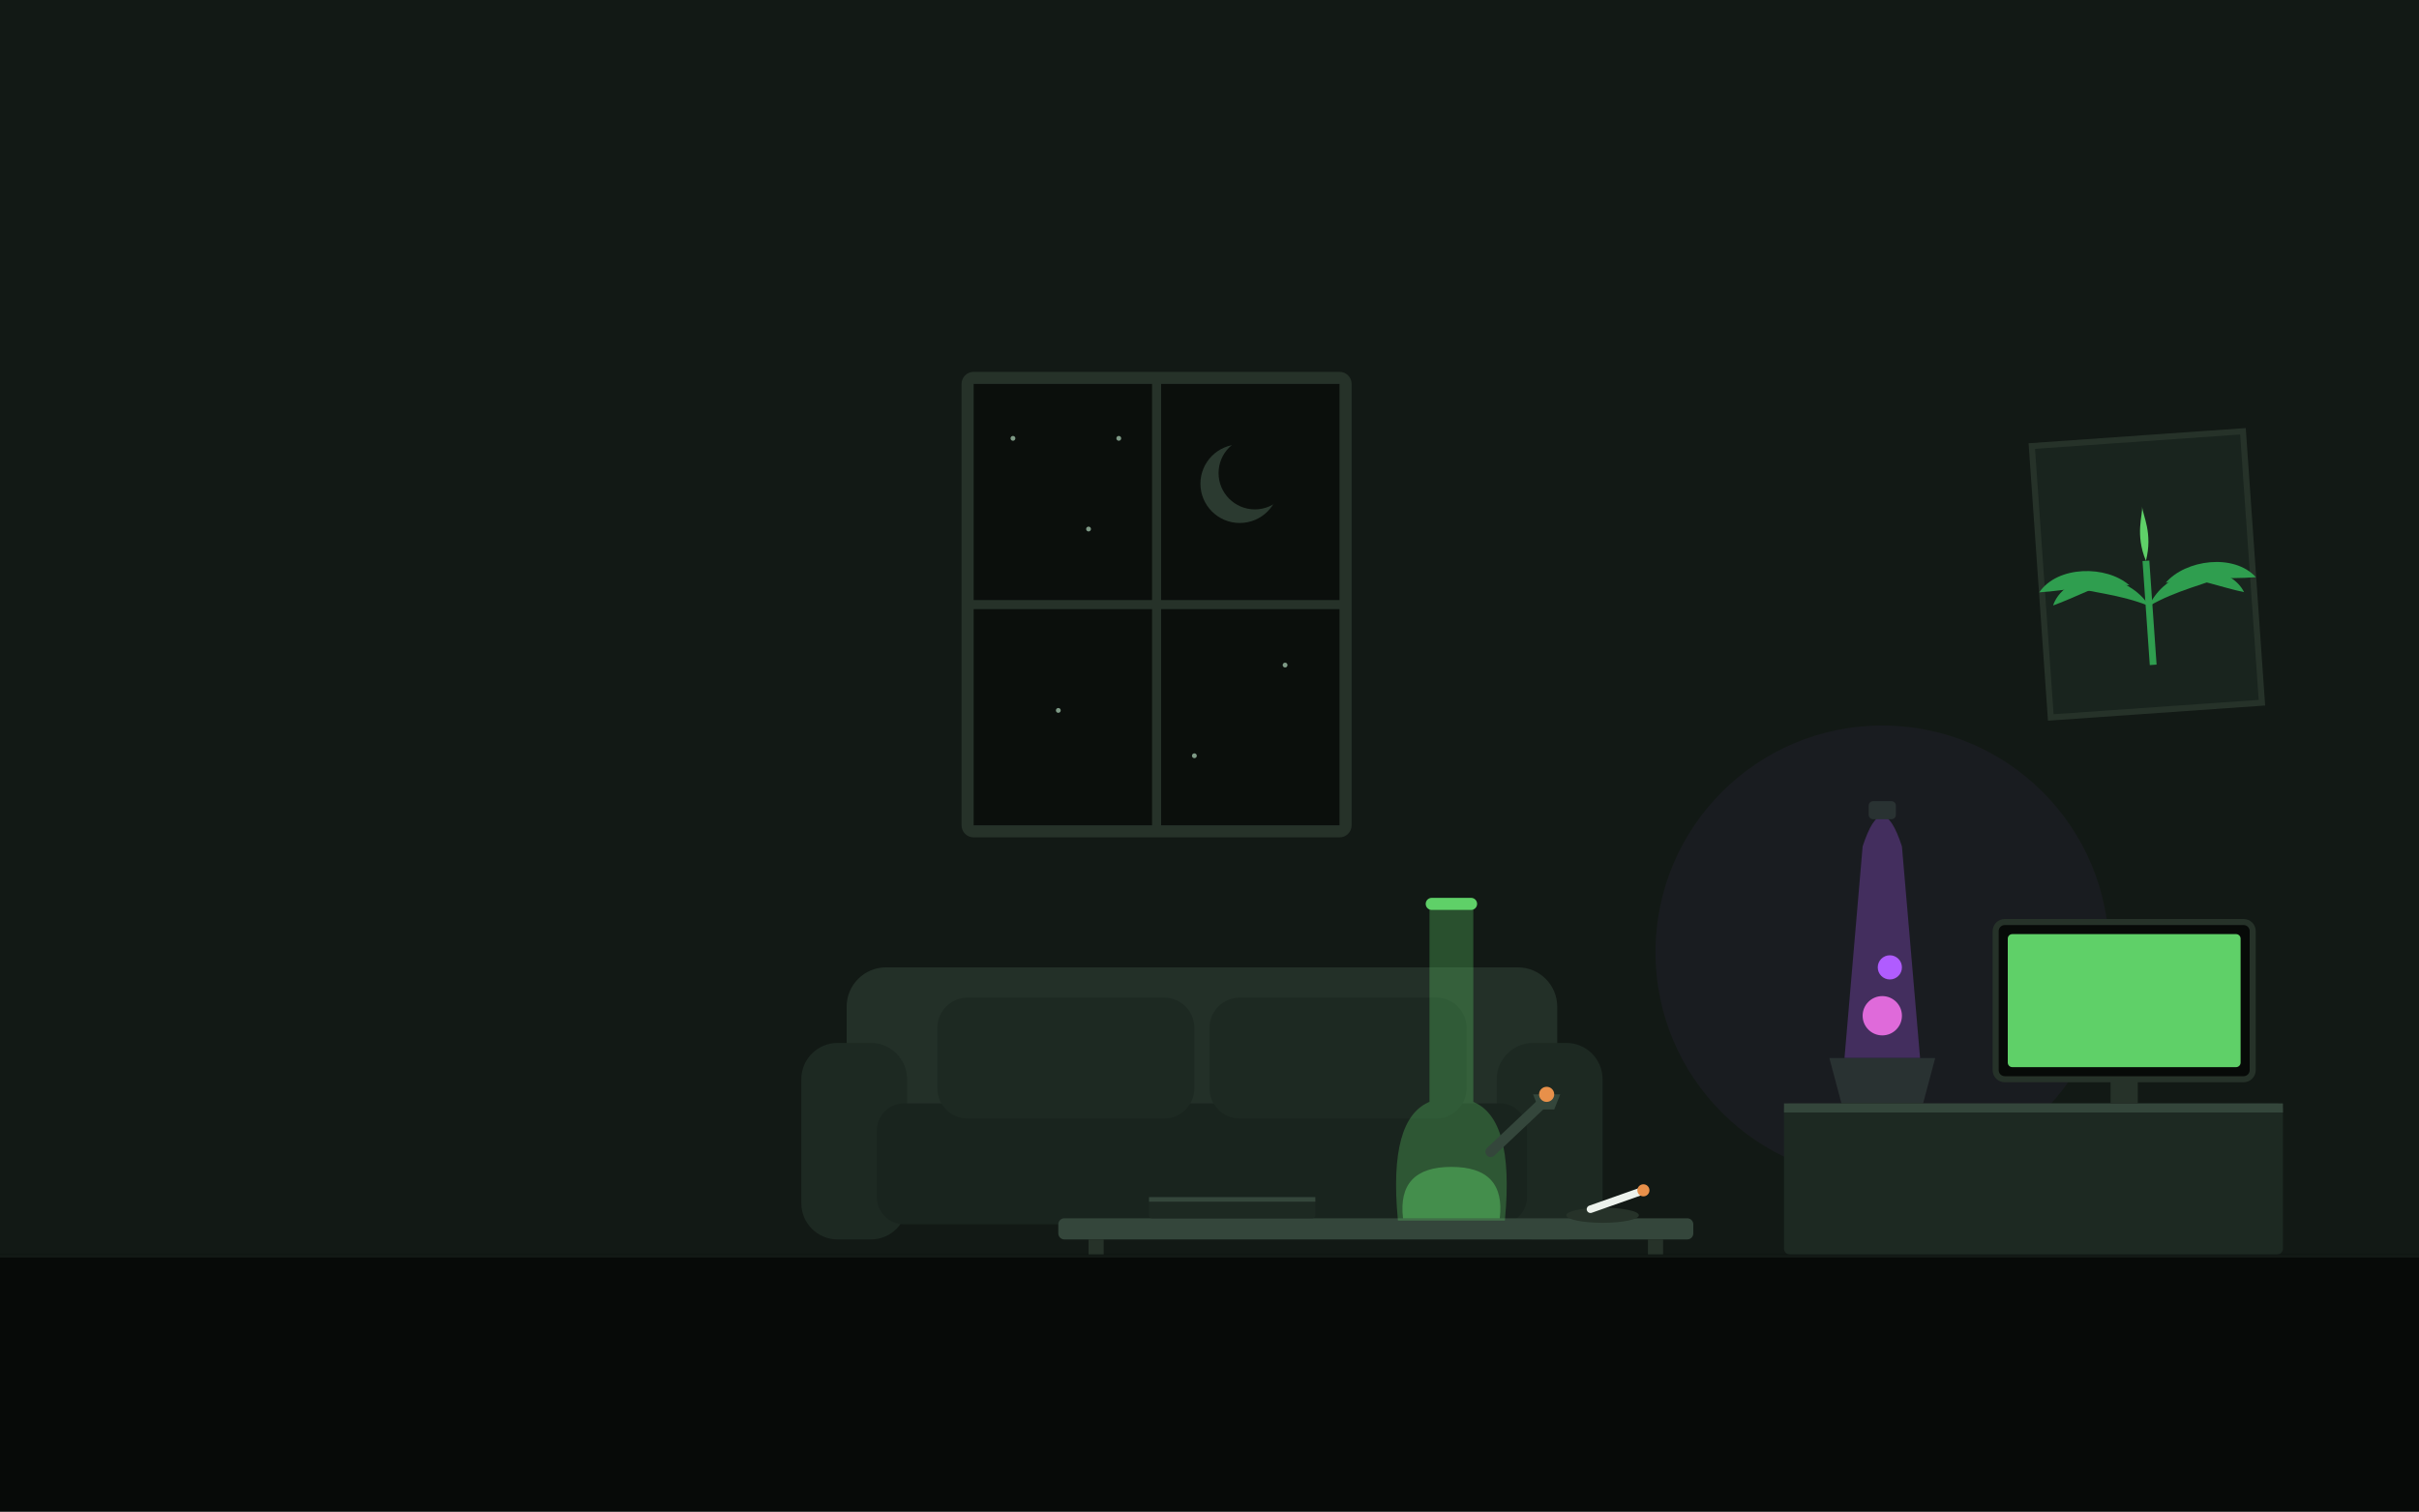
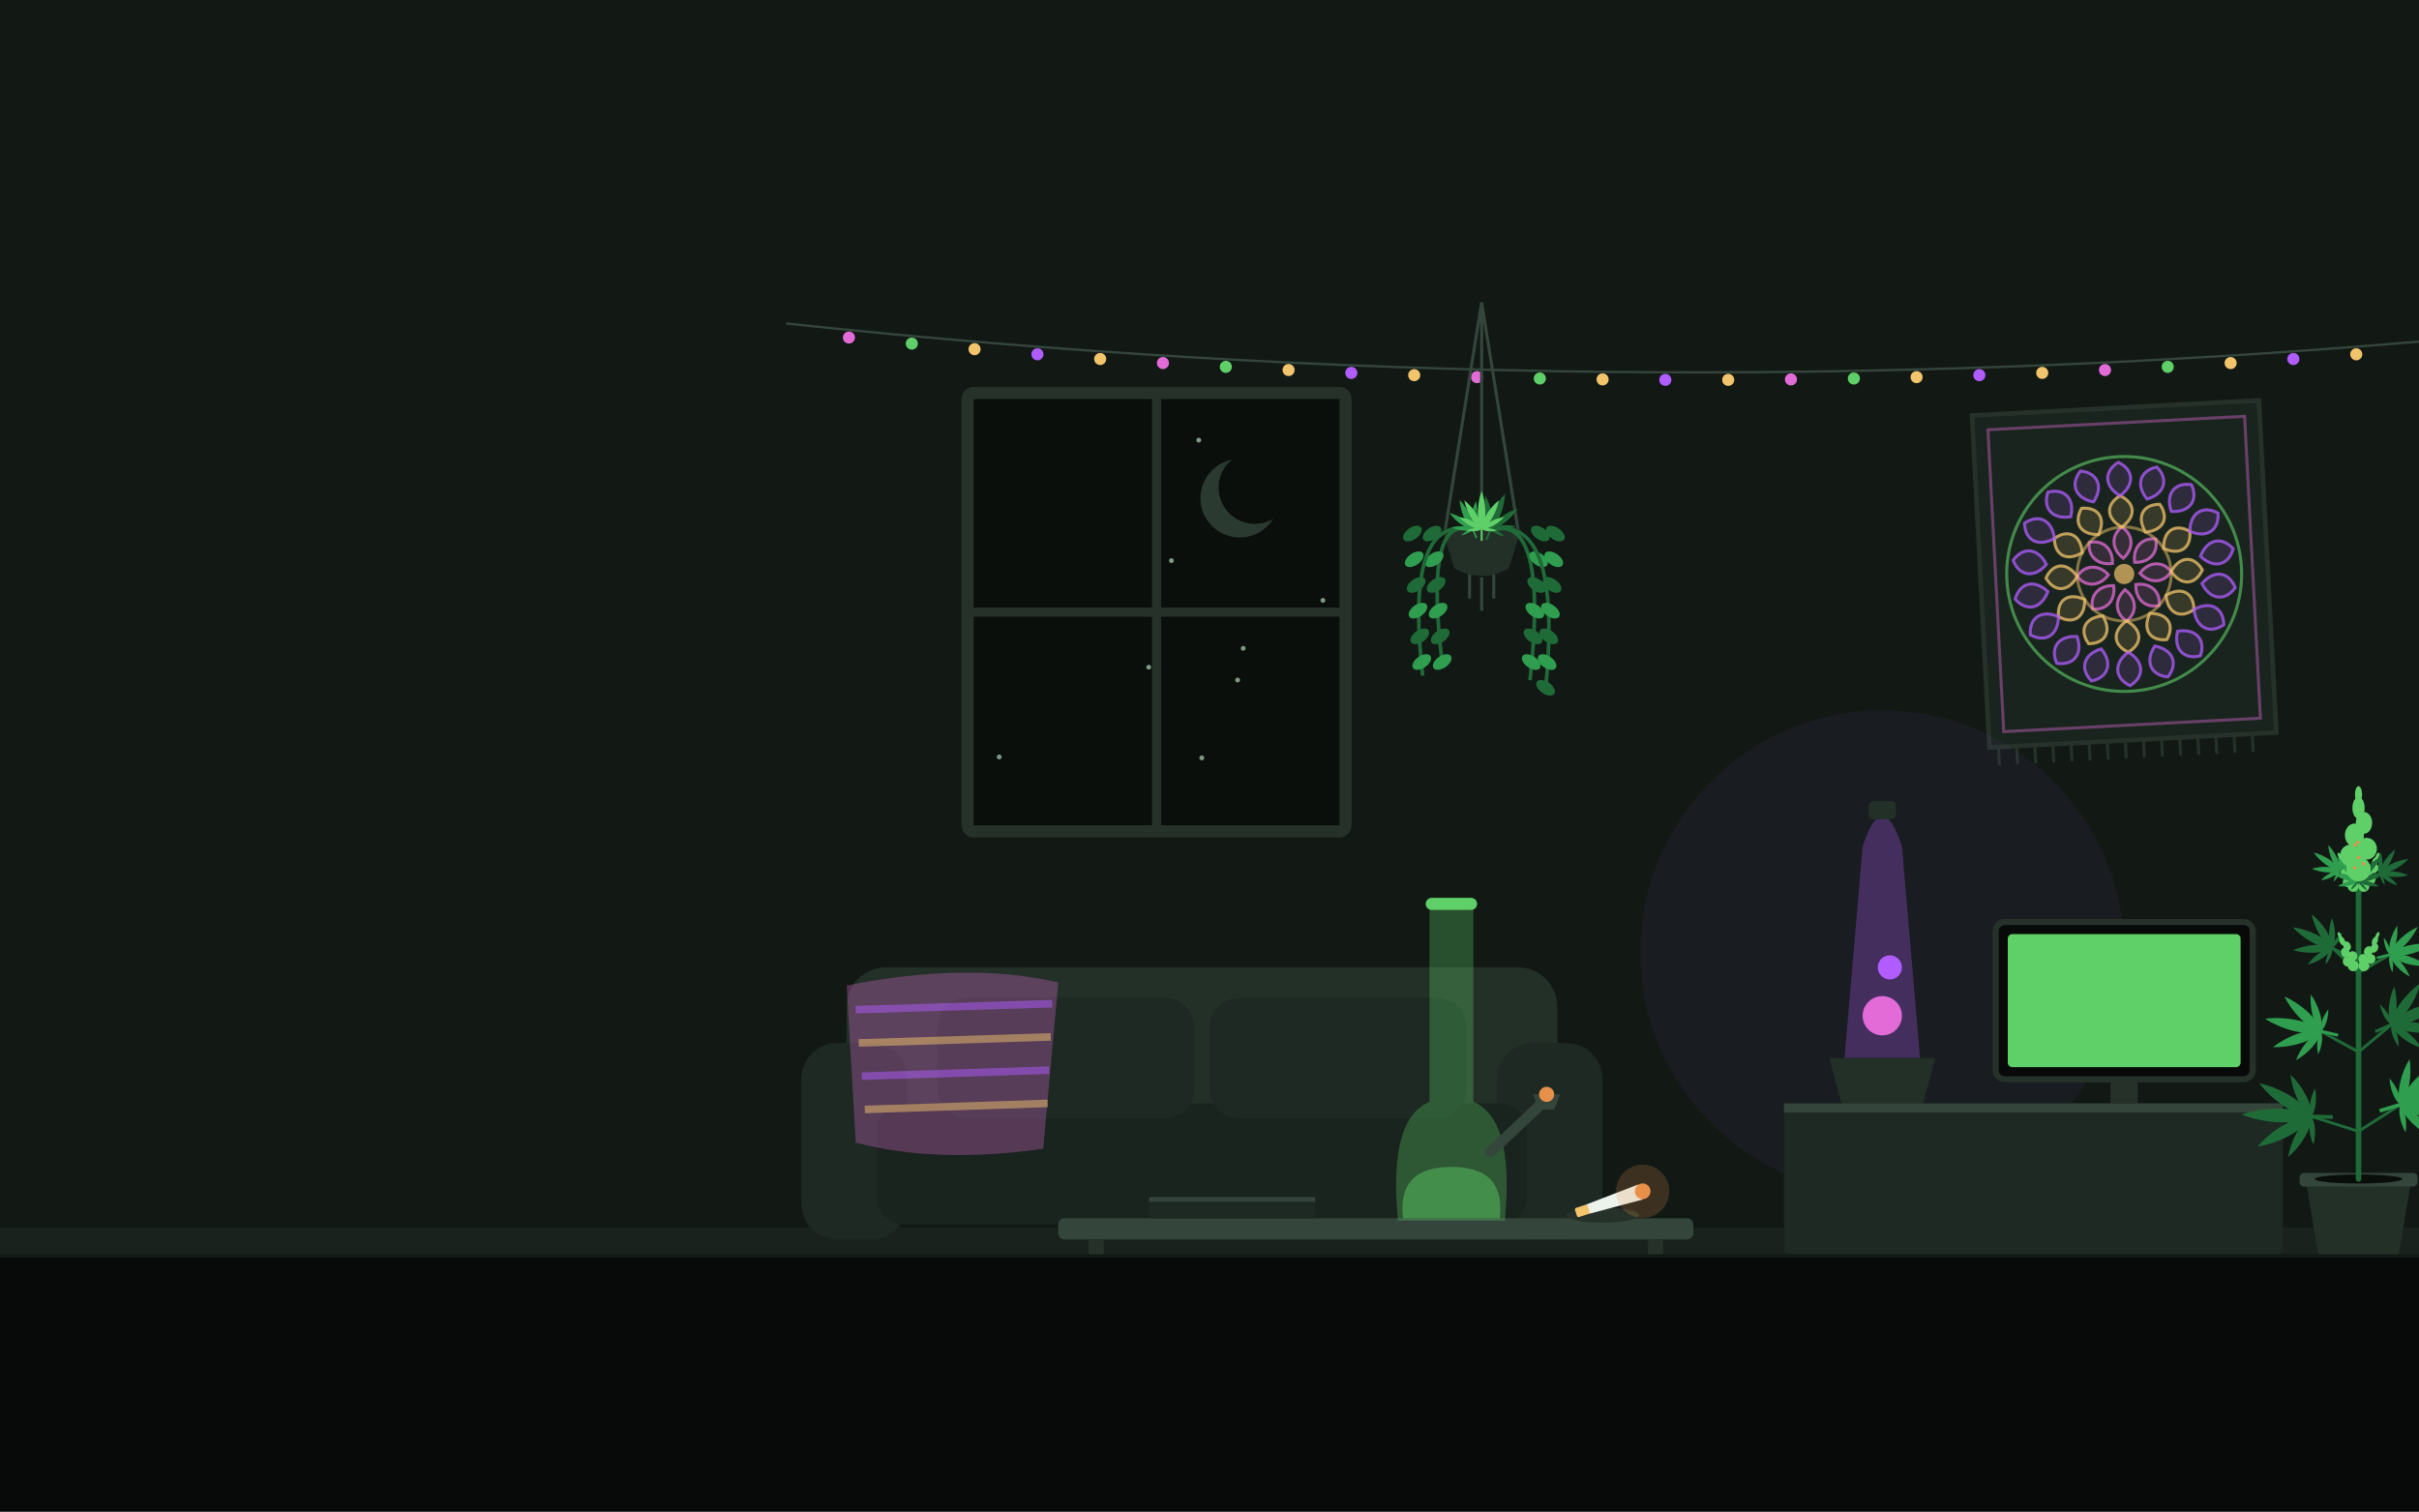
- <svg xmlns="http://www.w3.org/2000/svg" viewBox="0 0 1600 1000" preserveAspectRatio="xMidYMax slice" role="img" aria-label="Un salon la nuit : canapé, bang sur la table basse, lampe à lave">
+ <svg xmlns="http://www.w3.org/2000/svg" viewBox="0 0 1600 1000" preserveAspectRatio="xMidYMax slice" role="img" aria-label="Un salon la nuit : canapé, bang sur la table basse, lampe à lave, tenture au mandala">
  <style>
.smoke{animation:drift 31s linear infinite;transform-box:fill-box;transform-origin:50% 100%;opacity:0}
@keyframes drift{0%{transform:translate(0,0) scale(.5);opacity:0}12%{opacity:.95}100%{transform:translate(300px,-360px) scale(2.2);opacity:0}}
.blink{animation:blink 2.6s steps(1) infinite}
@keyframes blink{50%{opacity:.1}}
.tw{animation:tw 5s ease-in-out infinite}
@keyframes tw{50%{opacity:.2}}

+ .breath{animation:breath 6s ease-in-out infinite alternate}
+ @keyframes breath{from{opacity:.65}to{opacity:1}}
+ .ember{animation:ember 4s ease-in-out infinite}
+ @keyframes ember{0%,100%{opacity:.5}40%{opacity:1}}
+ .spin{animation:spin 140s linear infinite;transform-box:fill-box;transform-origin:50% 50%}
+ @keyframes spin{to{transform:rotate(360deg)}}
+ .sway{animation:sway 7s ease-in-out infinite alternate;transform-box:fill-box;transform-origin:50% 100%}
+ @keyframes sway{from{transform:rotate(-1.4deg)}to{transform:rotate(1.4deg)}}
+ .flame{animation:flick 1.1s ease-in-out infinite alternate;transform-box:fill-box;transform-origin:50% 100%}
+ @keyframes flick{0%{transform:scale(1,1)}40%{transform:scale(.9,1.14)}100%{transform:scale(1.08,.9)}}
+ 
.lava{animation:lava 9s ease-in-out infinite alternate;transform-box:fill-box;transform-origin:50% 50%}
@keyframes lava{from{transform:translateY(0) scale(1)}to{transform:translateY(-46px) scale(.8,1.25)}}
.bub{animation:bub 2.2s ease-in infinite;opacity:0}
@keyframes bub{0%{opacity:0;transform:translateY(0)}20%{opacity:.8}100%{opacity:0;transform:translateY(-70px)}}
- .ember{animation:ember 4s ease-in-out infinite}
- @keyframes ember{0%,100%{opacity:.5}40%{opacity:1}}
.tv{animation:tv 3s steps(1) infinite}
@keyframes tv{0%{opacity:.5}33%{opacity:.7}66%{opacity:.4}}
@media (prefers-reduced-motion:reduce){*{animation:none!important}.smoke{opacity:.8}}</style>
  <rect width="1600" height="1000" fill="#0B0F0C" />
+   <rect width="1600" height="830" fill="#121915" />
+   <rect y="812" width="1600" height="18" fill="#19221C" />
  <defs>
+     <g id="fan">
+       <g stroke="none">
+         <path transform="rotate(0)" d="M0 0C6.3 -9.2 4.7 -29.4 0 -42C-4.7 -29.4 -6.3 -9.2 0 0Z" />
+         <path transform="rotate(-31)" d="M0 0C5.5 -8.1 4.2 -25.9 0 -37C-4.2 -25.9 -5.5 -8.1 0 0Z" />
+         <path transform="rotate(31)" d="M0 0C5.5 -8.1 4.2 -25.9 0 -37C-4.2 -25.9 -5.5 -8.1 0 0Z" />
+         <path transform="rotate(-62)" d="M0 0C4.2 -6.2 3.2 -19.6 0 -28C-3.2 -19.6 -4.2 -6.2 0 0Z" />
+         <path transform="rotate(62)" d="M0 0C4.2 -6.2 3.2 -19.6 0 -28C-3.2 -19.6 -4.2 -6.2 0 0Z" />
+         <path transform="rotate(-96)" d="M0 0C2.5 -3.7 1.9 -11.9 0 -17C-1.9 -11.9 -2.5 -3.7 0 0Z" />
+         <path transform="rotate(96)" d="M0 0C2.5 -3.7 1.9 -11.9 0 -17C-1.9 -11.9 -2.5 -3.7 0 0Z" />
+       </g>
+       <path d="M0 0V13" fill="none" stroke-width="2.2" />
+     </g>
+     <g id="bud">
+       <ellipse cx="0" cy="-7" rx="9" ry="9" />
+       <ellipse cx="-6" cy="-17" rx="7.5" ry="8" />
+       <ellipse cx="6" cy="-22" rx="7.5" ry="8" />
+       <ellipse cx="-3" cy="-32" rx="7" ry="8.5" />
+       <ellipse cx="4" cy="-41" rx="6" ry="8" />
+       <ellipse cx="0" cy="-52" rx="4.5" ry="8" />
+       <ellipse cx="0" cy="-62" rx="2.6" ry="6" />
+     </g>
    <linearGradient id="lc" x1="0" y1="0" x2="0" y2="1">
-       <stop offset="0" stop-color="#B05CFF" stop-opacity=".34" />
+       <stop offset="0" stop-color="#B05CFF" stop-opacity=".36" />
      <stop offset="1" stop-color="#B05CFF" stop-opacity="0" />
    </linearGradient>
    <linearGradient id="pc" x1="0" y1="0" x2="0" y2="1">
-       <stop offset="0" stop-color="#E26BD8" stop-opacity=".3" />
+       <stop offset="0" stop-color="#E26BD8" stop-opacity=".32" />
      <stop offset="1" stop-color="#E26BD8" stop-opacity="0" />
    </linearGradient>
+     <linearGradient id="wc" x1="0" y1="0" x2="0" y2="1">
+       <stop offset="0" stop-color="#ECF2EC" stop-opacity=".3" />
+       <stop offset="1" stop-color="#ECF2EC" stop-opacity="0" />
+     </linearGradient>
+     <radialGradient id="warm">
+       <stop offset="0" stop-color="#E8904A" stop-opacity=".5" />
+       <stop offset="1" stop-color="#E8904A" stop-opacity="0" />
+     </radialGradient>
  </defs>
-   <rect y="0" width="1600" height="830" fill="#121915" />
-   <rect x="640" y="250" width="250" height="300" rx="4" fill="#0B0F0C" stroke="#263229" stroke-width="8" />
-   <path d="M765 250 V550 M640 400 H890" stroke="#263229" stroke-width="6" />
-   <circle cx="820" cy="320" r="26" fill="#2B3A30" />
-   <circle cx="830" cy="313" r="24" fill="#0B0F0C" />
-   <circle class="tw" style="animation-delay:-0s" cx="670" cy="290" r="1.6" fill="#7E9A86" />
-   <circle class="tw" style="animation-delay:-0.9s" cx="720" cy="350" r="1.6" fill="#7E9A86" />
-   <circle class="tw" style="animation-delay:-1.8s" cx="700" cy="470" r="1.6" fill="#7E9A86" />
-   <circle class="tw" style="animation-delay:-2.7s" cx="850" cy="440" r="1.6" fill="#7E9A86" />
-   <circle class="tw" style="animation-delay:-3.6s" cx="790" cy="500" r="1.6" fill="#7E9A86" />
-   <circle class="tw" style="animation-delay:-4.5s" cx="740" cy="290" r="1.6" fill="#7E9A86" />
-   <g transform="rotate(-4 1420 380)">
-     <rect x="1350" y="290" width="140" height="180" fill="#19241E" stroke="#263229" stroke-width="4" />
-     <g transform="translate(1420 440) scale(1.5)">
-       <path d="M0 0 V-46" stroke="#2F9E4F" stroke-width="3" />
-       <path transform="" d="M0 -26 C-6 -38 -26 -46 -38 -38 C-26 -34 -12 -32 0 -26Z" fill="#2F9E4F" />
-       <path transform="scale(-1 1)" d="M0 -26 C-6 -38 -26 -46 -38 -38 C-26 -34 -12 -32 0 -26Z" fill="#2F9E4F" />
-       <path transform="translate(0 -11) rotate(-18)" d="M0 -26 C-6 -38 -26 -46 -38 -38 C-26 -34 -12 -32 0 -26Z" fill="#2F9E4F" />
-       <path transform="translate(0 -11) scale(-1 1) rotate(-18)" d="M0 -26 C-6 -38 -26 -46 -38 -38 C-26 -34 -12 -32 0 -26Z" fill="#2F9E4F" />
-       <path transform="translate(0 -21) scale(.8) rotate(-34)" d="M0 -26 C-6 -38 -26 -46 -38 -38 C-26 -34 -12 -32 0 -26Z" fill="#2F9E4F" />
-       <path transform="translate(0 -21) scale(-.8 .8) rotate(-34)" d="M0 -26 C-6 -38 -26 -46 -38 -38 C-26 -34 -12 -32 0 -26Z" fill="#2F9E4F" />
-       <path d="M0 -46 C-4 -58 0 -66 0 -70 C0 -66 4 -58 0 -46Z" fill="#5FD068" />
-     </g>
-   </g>
+   <path d="M520 214 Q1060 272 1600 226" fill="none" stroke="#34463B" stroke-width="1.5" />
+   <circle class="tw" style="animation-delay:-0.4s;animation-duration:3.2s" cx="561.5" cy="223.3" r="4" fill="#E26BD8" />
+   <circle class="tw" style="animation-delay:-0.9s;animation-duration:3.2s" cx="603.1" cy="227.3" r="4" fill="#5FD068" />
+   <circle class="tw" style="animation-delay:-1.3s;animation-duration:3.2s" cx="644.6" cy="231" r="4" fill="#F2C46B" />
+   <circle class="tw" style="animation-delay:-1.7s;animation-duration:3.2s" cx="686.2" cy="234.4" r="4" fill="#B05CFF" />
+   <circle class="tw" style="animation-delay:-2.1s;animation-duration:3.2s" cx="727.7" cy="237.5" r="4" fill="#F2C46B" />
+   <circle class="tw" style="animation-delay:-2.6s;animation-duration:3.2s" cx="769.2" cy="240.2" r="4" fill="#E26BD8" />
+   <circle class="tw" style="animation-delay:-3s;animation-duration:3.2s" cx="810.8" cy="242.7" r="4" fill="#5FD068" />
+   <circle class="tw" style="animation-delay:-3.4s;animation-duration:3.2s" cx="852.3" cy="244.8" r="4" fill="#F2C46B" />
+   <circle class="tw" style="animation-delay:-3.9s;animation-duration:3.2s" cx="893.8" cy="246.7" r="4" fill="#B05CFF" />
+   <circle class="tw" style="animation-delay:-4.3s;animation-duration:3.2s" cx="935.4" cy="248.2" r="4" fill="#F2C46B" />
+   <circle class="tw" style="animation-delay:-4.7s;animation-duration:3.2s" cx="976.9" cy="249.5" r="4" fill="#E26BD8" />
+   <circle class="tw" style="animation-delay:-5.2s;animation-duration:3.2s" cx="1018.5" cy="250.4" r="4" fill="#5FD068" />
+   <circle class="tw" style="animation-delay:-5.6s;animation-duration:3.2s" cx="1060" cy="251" r="4" fill="#F2C46B" />
+   <circle class="tw" style="animation-delay:-6s;animation-duration:3.2s" cx="1101.5" cy="251.3" r="4" fill="#B05CFF" />
+   <circle class="tw" style="animation-delay:-6.5s;animation-duration:3.2s" cx="1143.1" cy="251.3" r="4" fill="#F2C46B" />
+   <circle class="tw" style="animation-delay:-6.9s;animation-duration:3.2s" cx="1184.6" cy="251" r="4" fill="#E26BD8" />
+   <circle class="tw" style="animation-delay:-7.3s;animation-duration:3.2s" cx="1226.2" cy="250.4" r="4" fill="#5FD068" />
+   <circle class="tw" style="animation-delay:-7.7s;animation-duration:3.2s" cx="1267.7" cy="249.5" r="4" fill="#F2C46B" />
+   <circle class="tw" style="animation-delay:-8.2s;animation-duration:3.2s" cx="1309.2" cy="248.2" r="4" fill="#B05CFF" />
+   <circle class="tw" style="animation-delay:-8.6s;animation-duration:3.2s" cx="1350.8" cy="246.7" r="4" fill="#F2C46B" />
+   <circle class="tw" style="animation-delay:-9s;animation-duration:3.2s" cx="1392.3" cy="244.8" r="4" fill="#E26BD8" />
+   <circle class="tw" style="animation-delay:-9.5s;animation-duration:3.2s" cx="1433.8" cy="242.7" r="4" fill="#5FD068" />
+   <circle class="tw" style="animation-delay:-9.9s;animation-duration:3.2s" cx="1475.4" cy="240.2" r="4" fill="#F2C46B" />
+   <circle class="tw" style="animation-delay:-10.3s;animation-duration:3.2s" cx="1516.9" cy="237.5" r="4" fill="#B05CFF" />
+   <circle class="tw" style="animation-delay:-10.8s;animation-duration:3.2s" cx="1558.5" cy="234.4" r="4" fill="#F2C46B" />
+   <rect x="640" y="260" width="250" height="290" rx="4" fill="#0B0F0C" stroke="#263229" stroke-width="8" />
+   <circle class="tw" style="animation-delay:-1.2s" cx="774.8" cy="370.9" r="1.6" fill="#7E9A86" />
+   <circle class="tw" style="animation-delay:-3s" cx="792.9" cy="291.2" r="1.6" fill="#7E9A86" />
+   <circle class="tw" style="animation-delay:-0.1s" cx="839.9" cy="342" r="1.6" fill="#7E9A86" />
+   <circle class="tw" style="animation-delay:-1.2s" cx="875" cy="397.2" r="1.6" fill="#7E9A86" />
+   <circle class="tw" style="animation-delay:-4.2s" cx="759.8" cy="441.4" r="1.6" fill="#7E9A86" />
+   <circle class="tw" style="animation-delay:-0.8s" cx="794.9" cy="501.4" r="1.6" fill="#7E9A86" />
+   <circle class="tw" style="animation-delay:-2.6s" cx="818.6" cy="449.9" r="1.6" fill="#7E9A86" />
+   <circle class="tw" style="animation-delay:-0.3s" cx="822.3" cy="428.9" r="1.6" fill="#7E9A86" />
+   <circle class="tw" style="animation-delay:-1.5s" cx="660.9" cy="500.8" r="1.6" fill="#7E9A86" />
+   <circle cx="820" cy="329.6" r="26" fill="#2B3A30" />
+   <circle cx="830" cy="322.6" r="24" fill="#0B0F0C" />
+   <path d="M765 260 V550 M640 405 H890" stroke="#263229" stroke-width="6" />
+   <g transform="rotate(-3 1400 380)">
+     <rect x="1310" y="270" width="190" height="220" fill="#19241E" stroke="#263229" stroke-width="3" />
+     <rect x="1320" y="280" width="170" height="200" fill="none" stroke="#E26BD8" stroke-opacity=".4" stroke-width="2" />
+     <path d="M1316 490 v12" stroke="#263229" stroke-width="2" />
+     <path d="M1328 490 v12" stroke="#263229" stroke-width="2" />
+     <path d="M1340 490 v12" stroke="#263229" stroke-width="2" />
+     <path d="M1352 490 v12" stroke="#263229" stroke-width="2" />
+     <path d="M1364 490 v12" stroke="#263229" stroke-width="2" />
+     <path d="M1376 490 v12" stroke="#263229" stroke-width="2" />
+     <path d="M1388 490 v12" stroke="#263229" stroke-width="2" />
+     <path d="M1400 490 v12" stroke="#263229" stroke-width="2" />
+     <path d="M1412 490 v12" stroke="#263229" stroke-width="2" />
+     <path d="M1424 490 v12" stroke="#263229" stroke-width="2" />
+     <path d="M1436 490 v12" stroke="#263229" stroke-width="2" />
+     <path d="M1448 490 v12" stroke="#263229" stroke-width="2" />
+     <path d="M1460 490 v12" stroke="#263229" stroke-width="2" />
+     <path d="M1472 490 v12" stroke="#263229" stroke-width="2" />
+     <path d="M1484 490 v12" stroke="#263229" stroke-width="2" />
+     <g transform="translate(1405 380)">
+       <g class="spin" fill="none">
+         <g fill="#E26BD8" fill-opacity=".14" stroke="#E26BD8" stroke-opacity=".75" stroke-width="2">
+           <path transform="rotate(0)" d="M0 -10.4 C7.5 -16.6 7.5 -25.9 0 -31.1 C-7.5 -25.9 -7.5 -16.6 0 -10.4Z" />
+           <path transform="rotate(45)" d="M0 -10.4 C7.5 -16.6 7.5 -25.9 0 -31.1 C-7.5 -25.9 -7.5 -16.6 0 -10.4Z" />
+           <path transform="rotate(90)" d="M0 -10.4 C7.5 -16.6 7.5 -25.9 0 -31.1 C-7.5 -25.9 -7.5 -16.6 0 -10.4Z" />
+           <path transform="rotate(135)" d="M0 -10.4 C7.5 -16.6 7.5 -25.9 0 -31.1 C-7.5 -25.9 -7.5 -16.6 0 -10.4Z" />
+           <path transform="rotate(180)" d="M0 -10.4 C7.5 -16.6 7.5 -25.9 0 -31.1 C-7.5 -25.9 -7.5 -16.6 0 -10.4Z" />
+           <path transform="rotate(225)" d="M0 -10.4 C7.5 -16.6 7.5 -25.9 0 -31.1 C-7.5 -25.9 -7.5 -16.6 0 -10.4Z" />
+           <path transform="rotate(270)" d="M0 -10.4 C7.5 -16.6 7.5 -25.9 0 -31.1 C-7.5 -25.9 -7.5 -16.6 0 -10.4Z" />
+           <path transform="rotate(315)" d="M0 -10.4 C7.5 -16.6 7.5 -25.9 0 -31.1 C-7.5 -25.9 -7.5 -16.6 0 -10.4Z" />
+         </g>
+         <g fill="#F2C46B" fill-opacity=".14" stroke="#F2C46B" stroke-opacity=".75" stroke-width="2">
+           <path transform="rotate(0)" d="M0 -31.1 C10 -37.3 10 -46.6 0 -51.8 C-10 -46.6 -10 -37.3 0 -31.1Z" />
+           <path transform="rotate(30)" d="M0 -31.1 C10 -37.3 10 -46.6 0 -51.8 C-10 -46.6 -10 -37.3 0 -31.1Z" />
+           <path transform="rotate(60)" d="M0 -31.1 C10 -37.3 10 -46.6 0 -51.8 C-10 -46.6 -10 -37.3 0 -31.1Z" />
+           <path transform="rotate(90)" d="M0 -31.1 C10 -37.3 10 -46.6 0 -51.8 C-10 -46.6 -10 -37.3 0 -31.1Z" />
+           <path transform="rotate(120)" d="M0 -31.1 C10 -37.3 10 -46.6 0 -51.8 C-10 -46.6 -10 -37.3 0 -31.1Z" />
+           <path transform="rotate(150)" d="M0 -31.1 C10 -37.3 10 -46.6 0 -51.8 C-10 -46.6 -10 -37.3 0 -31.1Z" />
+           <path transform="rotate(180)" d="M0 -31.1 C10 -37.3 10 -46.6 0 -51.8 C-10 -46.6 -10 -37.3 0 -31.1Z" />
+           <path transform="rotate(210)" d="M0 -31.1 C10 -37.3 10 -46.6 0 -51.8 C-10 -46.6 -10 -37.3 0 -31.1Z" />
+           <path transform="rotate(240)" d="M0 -31.1 C10 -37.3 10 -46.6 0 -51.8 C-10 -46.6 -10 -37.3 0 -31.1Z" />
+           <path transform="rotate(270)" d="M0 -31.1 C10 -37.3 10 -46.6 0 -51.8 C-10 -46.6 -10 -37.3 0 -31.1Z" />
+           <path transform="rotate(300)" d="M0 -31.1 C10 -37.3 10 -46.6 0 -51.8 C-10 -46.6 -10 -37.3 0 -31.1Z" />
+           <path transform="rotate(330)" d="M0 -31.1 C10 -37.3 10 -46.6 0 -51.8 C-10 -46.6 -10 -37.3 0 -31.1Z" />
+         </g>
+         <g fill="#B05CFF" fill-opacity=".14" stroke="#B05CFF" stroke-opacity=".75" stroke-width="2">
+           <path transform="rotate(0)" d="M0 -51.8 C10.1 -58.5 10.1 -68.5 0 -74 C-10.1 -68.5 -10.1 -58.5 0 -51.8Z" />
+           <path transform="rotate(20)" d="M0 -51.8 C10.1 -58.5 10.1 -68.5 0 -74 C-10.1 -68.5 -10.1 -58.5 0 -51.8Z" />
+           <path transform="rotate(40)" d="M0 -51.8 C10.1 -58.5 10.1 -68.5 0 -74 C-10.1 -68.5 -10.1 -58.5 0 -51.8Z" />
+           <path transform="rotate(60)" d="M0 -51.8 C10.1 -58.5 10.1 -68.5 0 -74 C-10.1 -68.5 -10.1 -58.5 0 -51.8Z" />
+           <path transform="rotate(80)" d="M0 -51.8 C10.1 -58.5 10.1 -68.5 0 -74 C-10.1 -68.5 -10.1 -58.5 0 -51.8Z" />
+           <path transform="rotate(100)" d="M0 -51.8 C10.1 -58.5 10.1 -68.5 0 -74 C-10.1 -68.5 -10.1 -58.5 0 -51.8Z" />
+           <path transform="rotate(120)" d="M0 -51.8 C10.1 -58.5 10.1 -68.5 0 -74 C-10.1 -68.5 -10.1 -58.5 0 -51.8Z" />
+           <path transform="rotate(140)" d="M0 -51.8 C10.1 -58.5 10.1 -68.5 0 -74 C-10.1 -68.5 -10.1 -58.5 0 -51.8Z" />
+           <path transform="rotate(160)" d="M0 -51.8 C10.1 -58.5 10.1 -68.5 0 -74 C-10.1 -68.5 -10.1 -58.5 0 -51.8Z" />
+           <path transform="rotate(180)" d="M0 -51.8 C10.1 -58.5 10.1 -68.5 0 -74 C-10.1 -68.5 -10.1 -58.5 0 -51.8Z" />
+           <path transform="rotate(200)" d="M0 -51.8 C10.1 -58.5 10.1 -68.5 0 -74 C-10.1 -68.5 -10.1 -58.5 0 -51.8Z" />
+           <path transform="rotate(220)" d="M0 -51.8 C10.1 -58.5 10.1 -68.5 0 -74 C-10.1 -68.5 -10.1 -58.5 0 -51.8Z" />
+           <path transform="rotate(240)" d="M0 -51.8 C10.1 -58.5 10.1 -68.5 0 -74 C-10.1 -68.5 -10.1 -58.5 0 -51.8Z" />
+           <path transform="rotate(260)" d="M0 -51.8 C10.1 -58.5 10.1 -68.5 0 -74 C-10.1 -68.5 -10.1 -58.5 0 -51.8Z" />
+           <path transform="rotate(280)" d="M0 -51.8 C10.1 -58.5 10.1 -68.5 0 -74 C-10.1 -68.5 -10.1 -58.5 0 -51.8Z" />
+           <path transform="rotate(300)" d="M0 -51.8 C10.1 -58.5 10.1 -68.5 0 -74 C-10.1 -68.5 -10.1 -58.5 0 -51.8Z" />
+           <path transform="rotate(320)" d="M0 -51.8 C10.1 -58.5 10.1 -68.5 0 -74 C-10.1 -68.5 -10.1 -58.5 0 -51.8Z" />
+           <path transform="rotate(340)" d="M0 -51.8 C10.1 -58.5 10.1 -68.5 0 -74 C-10.1 -68.5 -10.1 -58.5 0 -51.8Z" />
+         </g>
+         <circle r="77.7" stroke="#5FD068" stroke-opacity=".6" stroke-width="2" />
+         <circle r="31.1" stroke="#F2C46B" stroke-opacity=".5" stroke-width="2" />
+         <circle r="6.7" fill="#F2C46B" fill-opacity=".7" stroke="none" />
+       </g>
+     </g>
+   </g>
+   <path d="M980 200 L956 350 M980 200 L1004 350 M980 200 V350" stroke="#34463B" stroke-width="2" fill="none" />
+   <path d="M954 350 H1006 L998 376 Q980 386 962 376 Z" fill="#233028" />
+   <path d="M972 380 v16 M980 382 v22 M988 380 v16" stroke="#34463B" stroke-width="2" />
+   <path d="M972 350 Q942 342 954 439" fill="none" stroke="#1F6B38" stroke-width="2.4" />
+   <ellipse cx="947.2" cy="353" rx="7" ry="4" fill="#1F6B38" transform="rotate(-35 947.2 353)" />
+   <ellipse cx="948.6" cy="370" rx="7" ry="4" fill="#2F9E4F" transform="rotate(-35 948.6 370)" />
+   <ellipse cx="949.9" cy="387" rx="7" ry="4" fill="#1F6B38" transform="rotate(-35 949.9 387)" />
+   <ellipse cx="951.2" cy="404" rx="7" ry="4" fill="#2F9E4F" transform="rotate(-35 951.2 404)" />
+   <ellipse cx="952.6" cy="421" rx="7" ry="4" fill="#1F6B38" transform="rotate(-35 952.6 421)" />
+   <ellipse cx="953.9" cy="438" rx="7" ry="4" fill="#2F9E4F" transform="rotate(-35 953.9 438)" />
+   <path d="M972 350 Q929 342 941 447" fill="none" stroke="#1F6B38" stroke-width="2.4" />
+   <ellipse cx="934.2" cy="353" rx="7" ry="4" fill="#1F6B38" transform="rotate(-35 934.2 353)" />
+   <ellipse cx="935.4" cy="370" rx="7" ry="4" fill="#2F9E4F" transform="rotate(-35 935.4 370)" />
+   <ellipse cx="936.7" cy="387" rx="7" ry="4" fill="#1F6B38" transform="rotate(-35 936.7 387)" />
+   <ellipse cx="937.9" cy="404" rx="7" ry="4" fill="#2F9E4F" transform="rotate(-35 937.9 404)" />
+   <ellipse cx="939.1" cy="421" rx="7" ry="4" fill="#1F6B38" transform="rotate(-35 939.1 421)" />
+   <ellipse cx="940.4" cy="438" rx="7" ry="4" fill="#2F9E4F" transform="rotate(-35 940.4 438)" />
+   <path d="M988 350 Q1024 342 1012 450" fill="none" stroke="#1F6B38" stroke-width="2.4" />
+   <ellipse cx="1018.8" cy="353" rx="7" ry="4" fill="#1F6B38" transform="rotate(35 1018.8 353)" />
+   <ellipse cx="1017.6" cy="370" rx="7" ry="4" fill="#2F9E4F" transform="rotate(35 1017.6 370)" />
+   <ellipse cx="1016.4" cy="387" rx="7" ry="4" fill="#1F6B38" transform="rotate(35 1016.4 387)" />
+   <ellipse cx="1015.2" cy="404" rx="7" ry="4" fill="#2F9E4F" transform="rotate(35 1015.2 404)" />
+   <ellipse cx="1014" cy="421" rx="7" ry="4" fill="#1F6B38" transform="rotate(35 1014 421)" />
+   <ellipse cx="1012.8" cy="438" rx="7" ry="4" fill="#2F9E4F" transform="rotate(35 1012.8 438)" />
+   <path d="M988 350 Q1034 342 1022 459" fill="none" stroke="#1F6B38" stroke-width="2.4" />
+   <ellipse cx="1028.8" cy="353" rx="7" ry="4" fill="#1F6B38" transform="rotate(35 1028.8 353)" />
+   <ellipse cx="1027.7" cy="370" rx="7" ry="4" fill="#2F9E4F" transform="rotate(35 1027.7 370)" />
+   <ellipse cx="1026.6" cy="387" rx="7" ry="4" fill="#1F6B38" transform="rotate(35 1026.6 387)" />
+   <ellipse cx="1025.5" cy="404" rx="7" ry="4" fill="#2F9E4F" transform="rotate(35 1025.5 404)" />
+   <ellipse cx="1024.4" cy="421" rx="7" ry="4" fill="#1F6B38" transform="rotate(35 1024.4 421)" />
+   <ellipse cx="1023.3" cy="438" rx="7" ry="4" fill="#2F9E4F" transform="rotate(35 1023.3 438)" />
+   <ellipse cx="1022.3" cy="455" rx="7" ry="4" fill="#1F6B38" transform="rotate(35 1022.3 455)" />
+   <use href="#fan" transform="translate(974 350) rotate(-24) scale(0.5)" fill="#2F9E4F" stroke="#2F9E4F" />
+   <use href="#fan" transform="translate(986 350) rotate(22) scale(0.6)" fill="#1F6B38" stroke="#1F6B38" />
+   <use href="#fan" transform="translate(980 350) rotate(0) scale(0.6)" fill="#5FD068" stroke="#5FD068" />
+   <circle cx="1245" cy="630" r="160" fill="#B05CFF" opacity=".05" />
  <path d="M1220 700 L1232 560 Q1245 520 1258 560 L1270 700 Z" fill="#B05CFF" opacity=".28" />
  <path d="M1210 700 H1280 L1272 730 H1218 Z" fill="#233028" />
  <rect x="1236" y="530" width="18" height="12" rx="3" fill="#233028" />
  <circle class="lava" cx="1245" cy="672" r="13" fill="#E26BD8" />
  <circle class="lava" style="animation-delay:-4s;animation-duration:7s" cx="1250" cy="640" r="8" fill="#B05CFF" />
-   <circle cx="1245" cy="630" r="150" fill="#B05CFF" opacity=".05" />
  <rect x="1180" y="730" width="330" height="100" rx="4" fill="#1D2922" />
  <rect x="1180" y="730" width="330" height="6" fill="#34463B" />
  <rect x="1320" y="610" width="170" height="104" rx="6" fill="#070A08" stroke="#263229" stroke-width="4" />
  <rect class="tv" x="1328" y="618" width="154" height="88" rx="3" fill="#5FD068" />
  <rect x="1396" y="714" width="18" height="16" fill="#263229" />
+   <path d="M1525 780 L1595 780 L1586.6 830 L1533.4 830 Z" fill="#233028" />
+   <rect x="1521" y="776" width="78" height="9" rx="3" fill="#34463B" />
+   <ellipse cx="1560" cy="780" rx="29" ry="3" fill="#0A0E0B" />
+   <g transform="translate(1560 780)">
+     <g class="sway" style="animation-delay:-1.6s">
+       <path d="M0 0V-210" stroke="#1F6B38" stroke-width="3.6" stroke-linecap="round" />
+       <path d="M0 -31.5 L-31.3 -41.4" stroke="#1F6B38" stroke-width="1.9" />
+       <use href="#fan" transform="translate(-31.3 -41.4) rotate(-88.4) scale(1.1)" fill="#1F6B38" stroke="#1F6B38" />
+       <path d="M0 -31.5 L27.7 -49.2" stroke="#1F6B38" stroke-width="1.9" />
+       <use href="#fan" transform="translate(27.7 -49.2) rotate(73.4) scale(1.1)" fill="#2F9E4F" stroke="#2F9E4F" />
+       <path d="M0 -84 L-24.9 -97.7" stroke="#1F6B38" stroke-width="1.9" />
+       <use href="#fan" transform="translate(-24.9 -97.7) rotate(-77.3) scale(0.9)" fill="#2F9E4F" stroke="#2F9E4F" />
+       <path d="M0 -84 L21.8 -102.2" stroke="#1F6B38" stroke-width="1.9" />
+       <use href="#fan" transform="translate(21.8 -102.2) rotate(66.1) scale(0.9)" fill="#1F6B38" stroke="#1F6B38" />
+       <path d="M0 -136.5 L-17.4 -153" stroke="#1F6B38" stroke-width="1.9" />
+       <use href="#fan" transform="translate(-17.4 -153) rotate(-62.6) scale(0.7)" fill="#1F6B38" stroke="#1F6B38" />
+       <use href="#bud" transform="translate(-2.4 -138.5) rotate(-24) scale(0.4)" fill="#5FD068" />
+       <path d="M0 -136.5 L20.8 -148.5" stroke="#1F6B38" stroke-width="1.9" />
+       <use href="#fan" transform="translate(20.8 -148.5) rotate(76.1) scale(0.7)" fill="#2F9E4F" stroke="#2F9E4F" />
+       <use href="#bud" transform="translate(2.4 -138.5) rotate(24) scale(0.4)" fill="#5FD068" />
+       <path d="M0 -189 L-12.4 -204.1" stroke="#1F6B38" stroke-width="1.9" />
+       <use href="#fan" transform="translate(-12.4 -204.1) rotate(-55.4) scale(0.5)" fill="#2F9E4F" stroke="#2F9E4F" />
+       <use href="#bud" transform="translate(-2.4 -191) rotate(-24) scale(0.4)" fill="#5FD068" />
+       <path d="M0 -189 L14.3 -202.3" stroke="#1F6B38" stroke-width="1.9" />
+       <use href="#fan" transform="translate(14.3 -202.3) rotate(63.2) scale(0.5)" fill="#1F6B38" stroke="#1F6B38" />
+       <use href="#bud" transform="translate(2.4 -191) rotate(24) scale(0.4)" fill="#5FD068" />
+       <use href="#fan" transform="translate(0 -197.1) rotate(-42) scale(0.5)" fill="#2F9E4F" stroke="#2F9E4F" />
+       <use href="#fan" transform="translate(0 -197.1) rotate(42) scale(0.5)" fill="#1F6B38" stroke="#1F6B38" />
+       <use href="#bud" transform="translate(0 -198.7) scale(0.9)" fill="#5FD068" />
+       <circle cx="-0.4" cy="-222.7" r="1.1" fill="#E8904A" />
+       <circle cx="-0" cy="-212.6" r="1.1" fill="#E8904A" />
+       <circle cx="3.2" cy="-208.6" r="1.1" fill="#E8904A" />
+       <circle cx="-2.6" cy="-205.9" r="1.1" fill="#E8904A" />
+       <circle cx="-2.3" cy="-221" r="1.1" fill="#E8904A" />
+     </g>
+   </g>
  <rect x="560" y="640" width="470" height="150" rx="26" fill="#233028" />
  <rect x="530" y="690" width="70" height="130" rx="24" fill="#1D2922" />
  <rect x="990" y="690" width="70" height="130" rx="24" fill="#1D2922" />
  <rect x="580" y="730" width="430" height="80" rx="18" fill="#19241E" />
  <rect x="620" y="660" width="170" height="80" rx="20" fill="#1D2922" />
  <rect x="800" y="660" width="170" height="80" rx="20" fill="#1D2922" />
+   <path d="M560 652 Q640 636 700 650 L690 760 Q620 770 566 756 Z" fill="#E26BD8" opacity=".3" />
+   <path d="M566 668 L696 664" stroke="#B05CFF" stroke-width="5" opacity=".5" />
+   <path d="M568 690 L695 686" stroke="#F2C46B" stroke-width="5" opacity=".5" />
+   <path d="M570 712 L694 708" stroke="#B05CFF" stroke-width="5" opacity=".5" />
+   <path d="M572 734 L693 730" stroke="#F2C46B" stroke-width="5" opacity=".5" />
  <rect x="700" y="806" width="420" height="14" rx="4" fill="#34463B" />
  <rect x="720" y="820" width="10" height="10" fill="#263229" />
  <rect x="1090" y="820" width="10" height="10" fill="#263229" />
  <rect x="760" y="792" width="110" height="14" rx="2" fill="#1D2922" />
  <rect x="760" y="792" width="110" height="3" fill="#34463B" />
  <path d="M926 806 Q920 740 947 730 V600 H973 V730 Q1000 740 994 806 Z" fill="#5FD068" opacity=".3" stroke="#5FD068" stroke-width="3" />
  <rect x="943" y="594" width="34" height="8" rx="4" fill="#5FD068" />
  <path d="M986 762 L1022 728" stroke="#34463B" stroke-width="7" stroke-linecap="round" />
  <path d="M1014 724 h18 l-4 10 h-10 Z" fill="#34463B" />
  <circle class="ember" cx="1023" cy="724" r="5" fill="#E8904A" />
  <path d="M928 806 Q924 772 960 772 Q996 772 992 806 Z" fill="#5FD068" opacity=".45" />
  <circle class="bub" style="animation-delay:-0s" cx="946" cy="780" r="4" fill="#ECF2EC" />
  <circle class="bub" style="animation-delay:-0.5s" cx="955" cy="780" r="3" fill="#ECF2EC" />
  <circle class="bub" style="animation-delay:-1s" cx="964" cy="780" r="4" fill="#ECF2EC" />
  <circle class="bub" style="animation-delay:-1.5s" cx="973" cy="780" r="3" fill="#ECF2EC" />
  <g transform="translate(960 590)">
    <g class="smoke" style="animation-duration:24s;animation-delay:0s">
      <circle r="14" fill="#3F5747" />
      <circle cx="12.6" cy="-5" r="10.8" fill="#3F5747" />
      <circle cx="-9.5" cy="-3.8" r="9.5" fill="#3F5747" />
      <circle cx="3.8" cy="-12.6" r="9" fill="#3F5747" />
    </g>
  </g>
  <g transform="translate(960 590)">
    <g class="smoke" style="animation-duration:24s;animation-delay:-4s">
      <circle r="14" fill="#37503F" />
      <circle cx="12.6" cy="-5" r="10.8" fill="#37503F" />
      <circle cx="-9.5" cy="-3.8" r="9.5" fill="#37503F" />
      <circle cx="3.8" cy="-12.6" r="9" fill="#37503F" />
    </g>
  </g>
  <g transform="translate(960 590)">
    <g class="smoke" style="animation-duration:24s;animation-delay:-8s">
      <circle r="14" fill="#48614F" />
      <circle cx="12.6" cy="-5" r="10.8" fill="#48614F" />
      <circle cx="-9.5" cy="-3.8" r="9.5" fill="#48614F" />
      <circle cx="3.8" cy="-12.6" r="9" fill="#48614F" />
    </g>
  </g>
  <g transform="translate(960 590)">
    <g class="smoke" style="animation-duration:24s;animation-delay:-12s">
      <circle r="14" fill="#3F5747" />
      <circle cx="12.6" cy="-5" r="10.8" fill="#3F5747" />
      <circle cx="-9.5" cy="-3.8" r="9.5" fill="#3F5747" />
      <circle cx="3.8" cy="-12.6" r="9" fill="#3F5747" />
    </g>
  </g>
  <g transform="translate(960 590)">
    <g class="smoke" style="animation-duration:24s;animation-delay:-16s">
      <circle r="14" fill="#37503F" />
      <circle cx="12.6" cy="-5" r="10.8" fill="#37503F" />
      <circle cx="-9.5" cy="-3.8" r="9.5" fill="#37503F" />
      <circle cx="3.8" cy="-12.6" r="9" fill="#37503F" />
    </g>
  </g>
  <g transform="translate(960 590)">
    <g class="smoke" style="animation-duration:24s;animation-delay:-20s">
      <circle r="14" fill="#48614F" />
      <circle cx="12.6" cy="-5" r="10.8" fill="#48614F" />
      <circle cx="-9.5" cy="-3.8" r="9.5" fill="#48614F" />
      <circle cx="3.8" cy="-12.6" r="9" fill="#48614F" />
    </g>
  </g>
  <ellipse cx="1060" cy="804" rx="24" ry="5" fill="#263229" />
-   <path d="M1052 800 L1086 788" stroke="#ECF2EC" stroke-width="5" stroke-linecap="round" />
-   <circle class="ember" cx="1087" cy="787.5" r="4" fill="#E8904A" />
+   <g transform="translate(1050 800) rotate(-18) scale(0.8)">
+     <path d="M0 -4 L46 -6.5 V6.5 L0 4 Z" fill="#ECF2EC" />
+     <rect x="-10" y="-4" width="11" height="8" rx="1.5" fill="#F2C46B" />
+     <circle class="ember" cx="48" cy="0" r="6.5" fill="#E8904A" />
+     <circle class="ember" cx="48" cy="0" r="22" fill="#E8904A" opacity=".2" />
+   </g>
  <g transform="translate(1090 778)">
    <g class="smoke" style="animation-duration:20s;animation-delay:0s">
      <circle r="8" fill="#3F5747" />
      <circle cx="7.2" cy="-2.9" r="6.2" fill="#3F5747" />
      <circle cx="-5.4" cy="-2.2" r="5.4" fill="#3F5747" />
      <circle cx="2.2" cy="-7.2" r="5.1" fill="#3F5747" />
    </g>
  </g>
  <g transform="translate(1090 778)">
    <g class="smoke" style="animation-duration:20s;animation-delay:-4s">
      <circle r="8" fill="#37503F" />
      <circle cx="7.2" cy="-2.9" r="6.2" fill="#37503F" />
      <circle cx="-5.4" cy="-2.2" r="5.4" fill="#37503F" />
      <circle cx="2.2" cy="-7.2" r="5.1" fill="#37503F" />
    </g>
  </g>
  <g transform="translate(1090 778)">
    <g class="smoke" style="animation-duration:20s;animation-delay:-8s">
      <circle r="8" fill="#48614F" />
      <circle cx="7.2" cy="-2.9" r="6.2" fill="#48614F" />
      <circle cx="-5.4" cy="-2.2" r="5.4" fill="#48614F" />
      <circle cx="2.2" cy="-7.2" r="5.1" fill="#48614F" />
    </g>
  </g>
  <g transform="translate(1090 778)">
    <g class="smoke" style="animation-duration:20s;animation-delay:-12s">
      <circle r="8" fill="#3F5747" />
      <circle cx="7.2" cy="-2.9" r="6.2" fill="#3F5747" />
      <circle cx="-5.4" cy="-2.2" r="5.4" fill="#3F5747" />
      <circle cx="2.2" cy="-7.2" r="5.1" fill="#3F5747" />
    </g>
  </g>
  <g transform="translate(1090 778)">
    <g class="smoke" style="animation-duration:20s;animation-delay:-16s">
      <circle r="8" fill="#37503F" />
      <circle cx="7.2" cy="-2.9" r="6.2" fill="#37503F" />
      <circle cx="-5.4" cy="-2.2" r="5.4" fill="#37503F" />
      <circle cx="2.2" cy="-7.2" r="5.1" fill="#37503F" />
    </g>
  </g>
  <rect y="830" width="1600" height="170" fill="#070A08" />
  <rect y="830" width="1600" height="2" fill="#121915" />
</svg>
